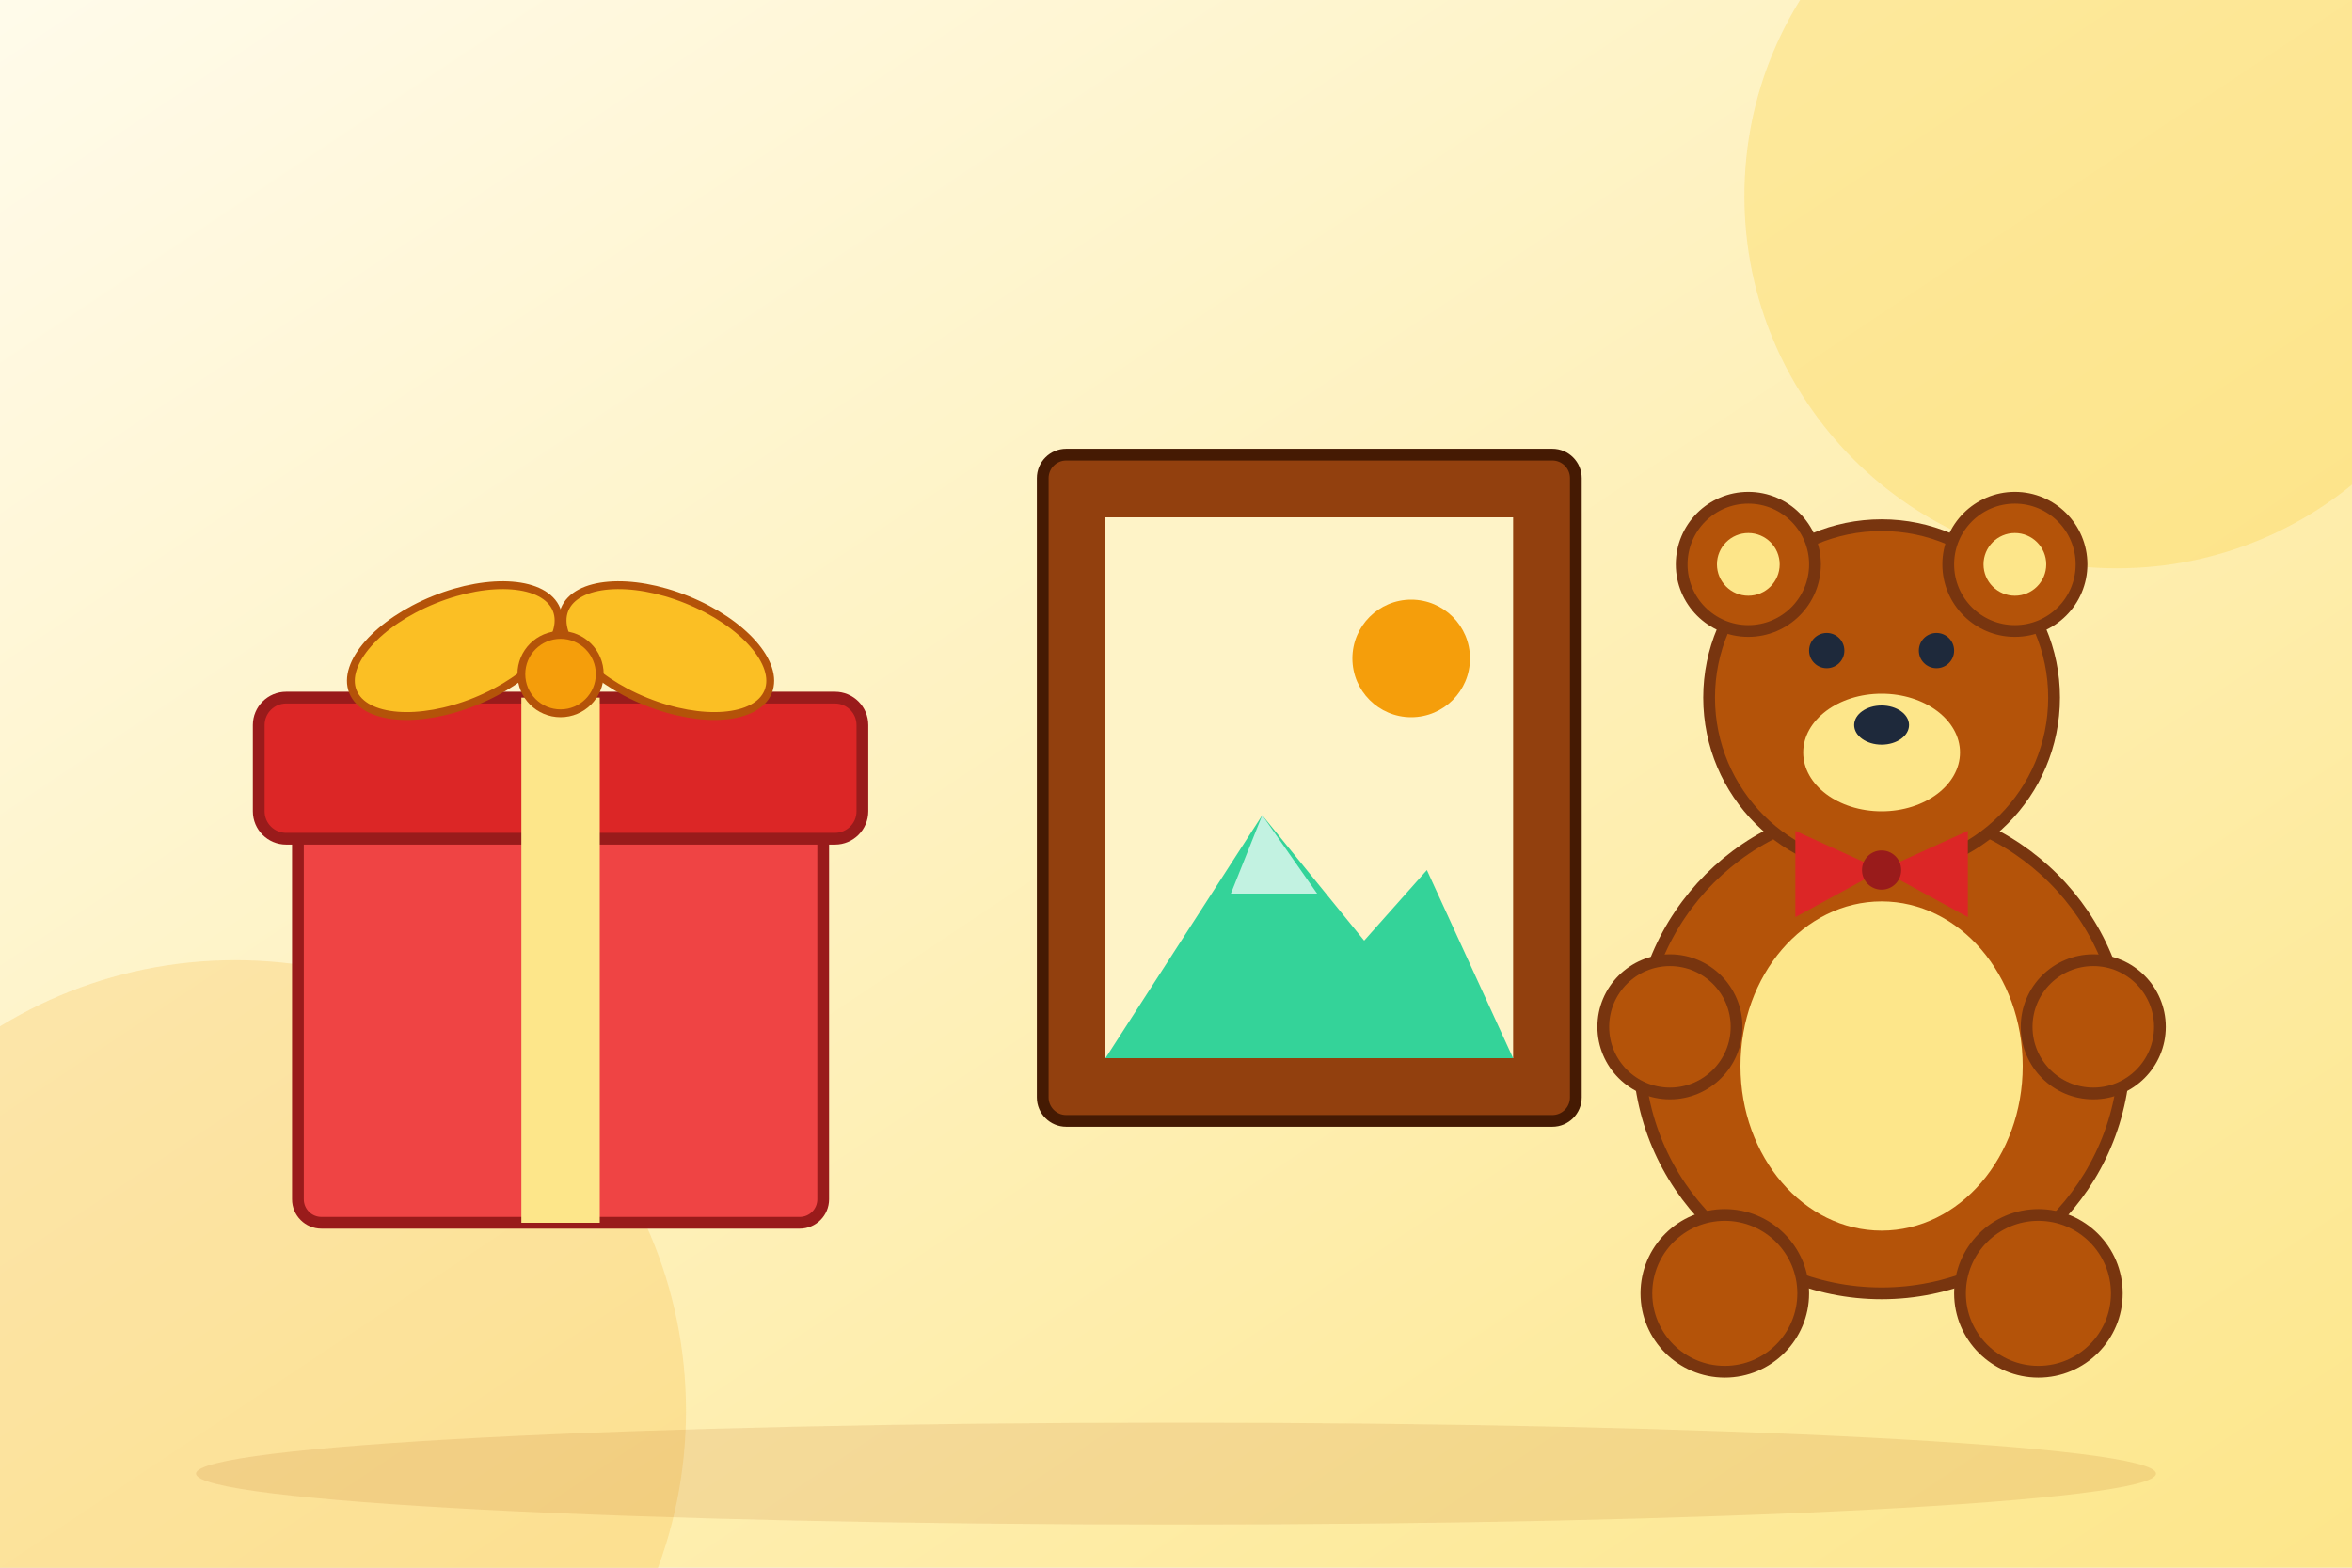
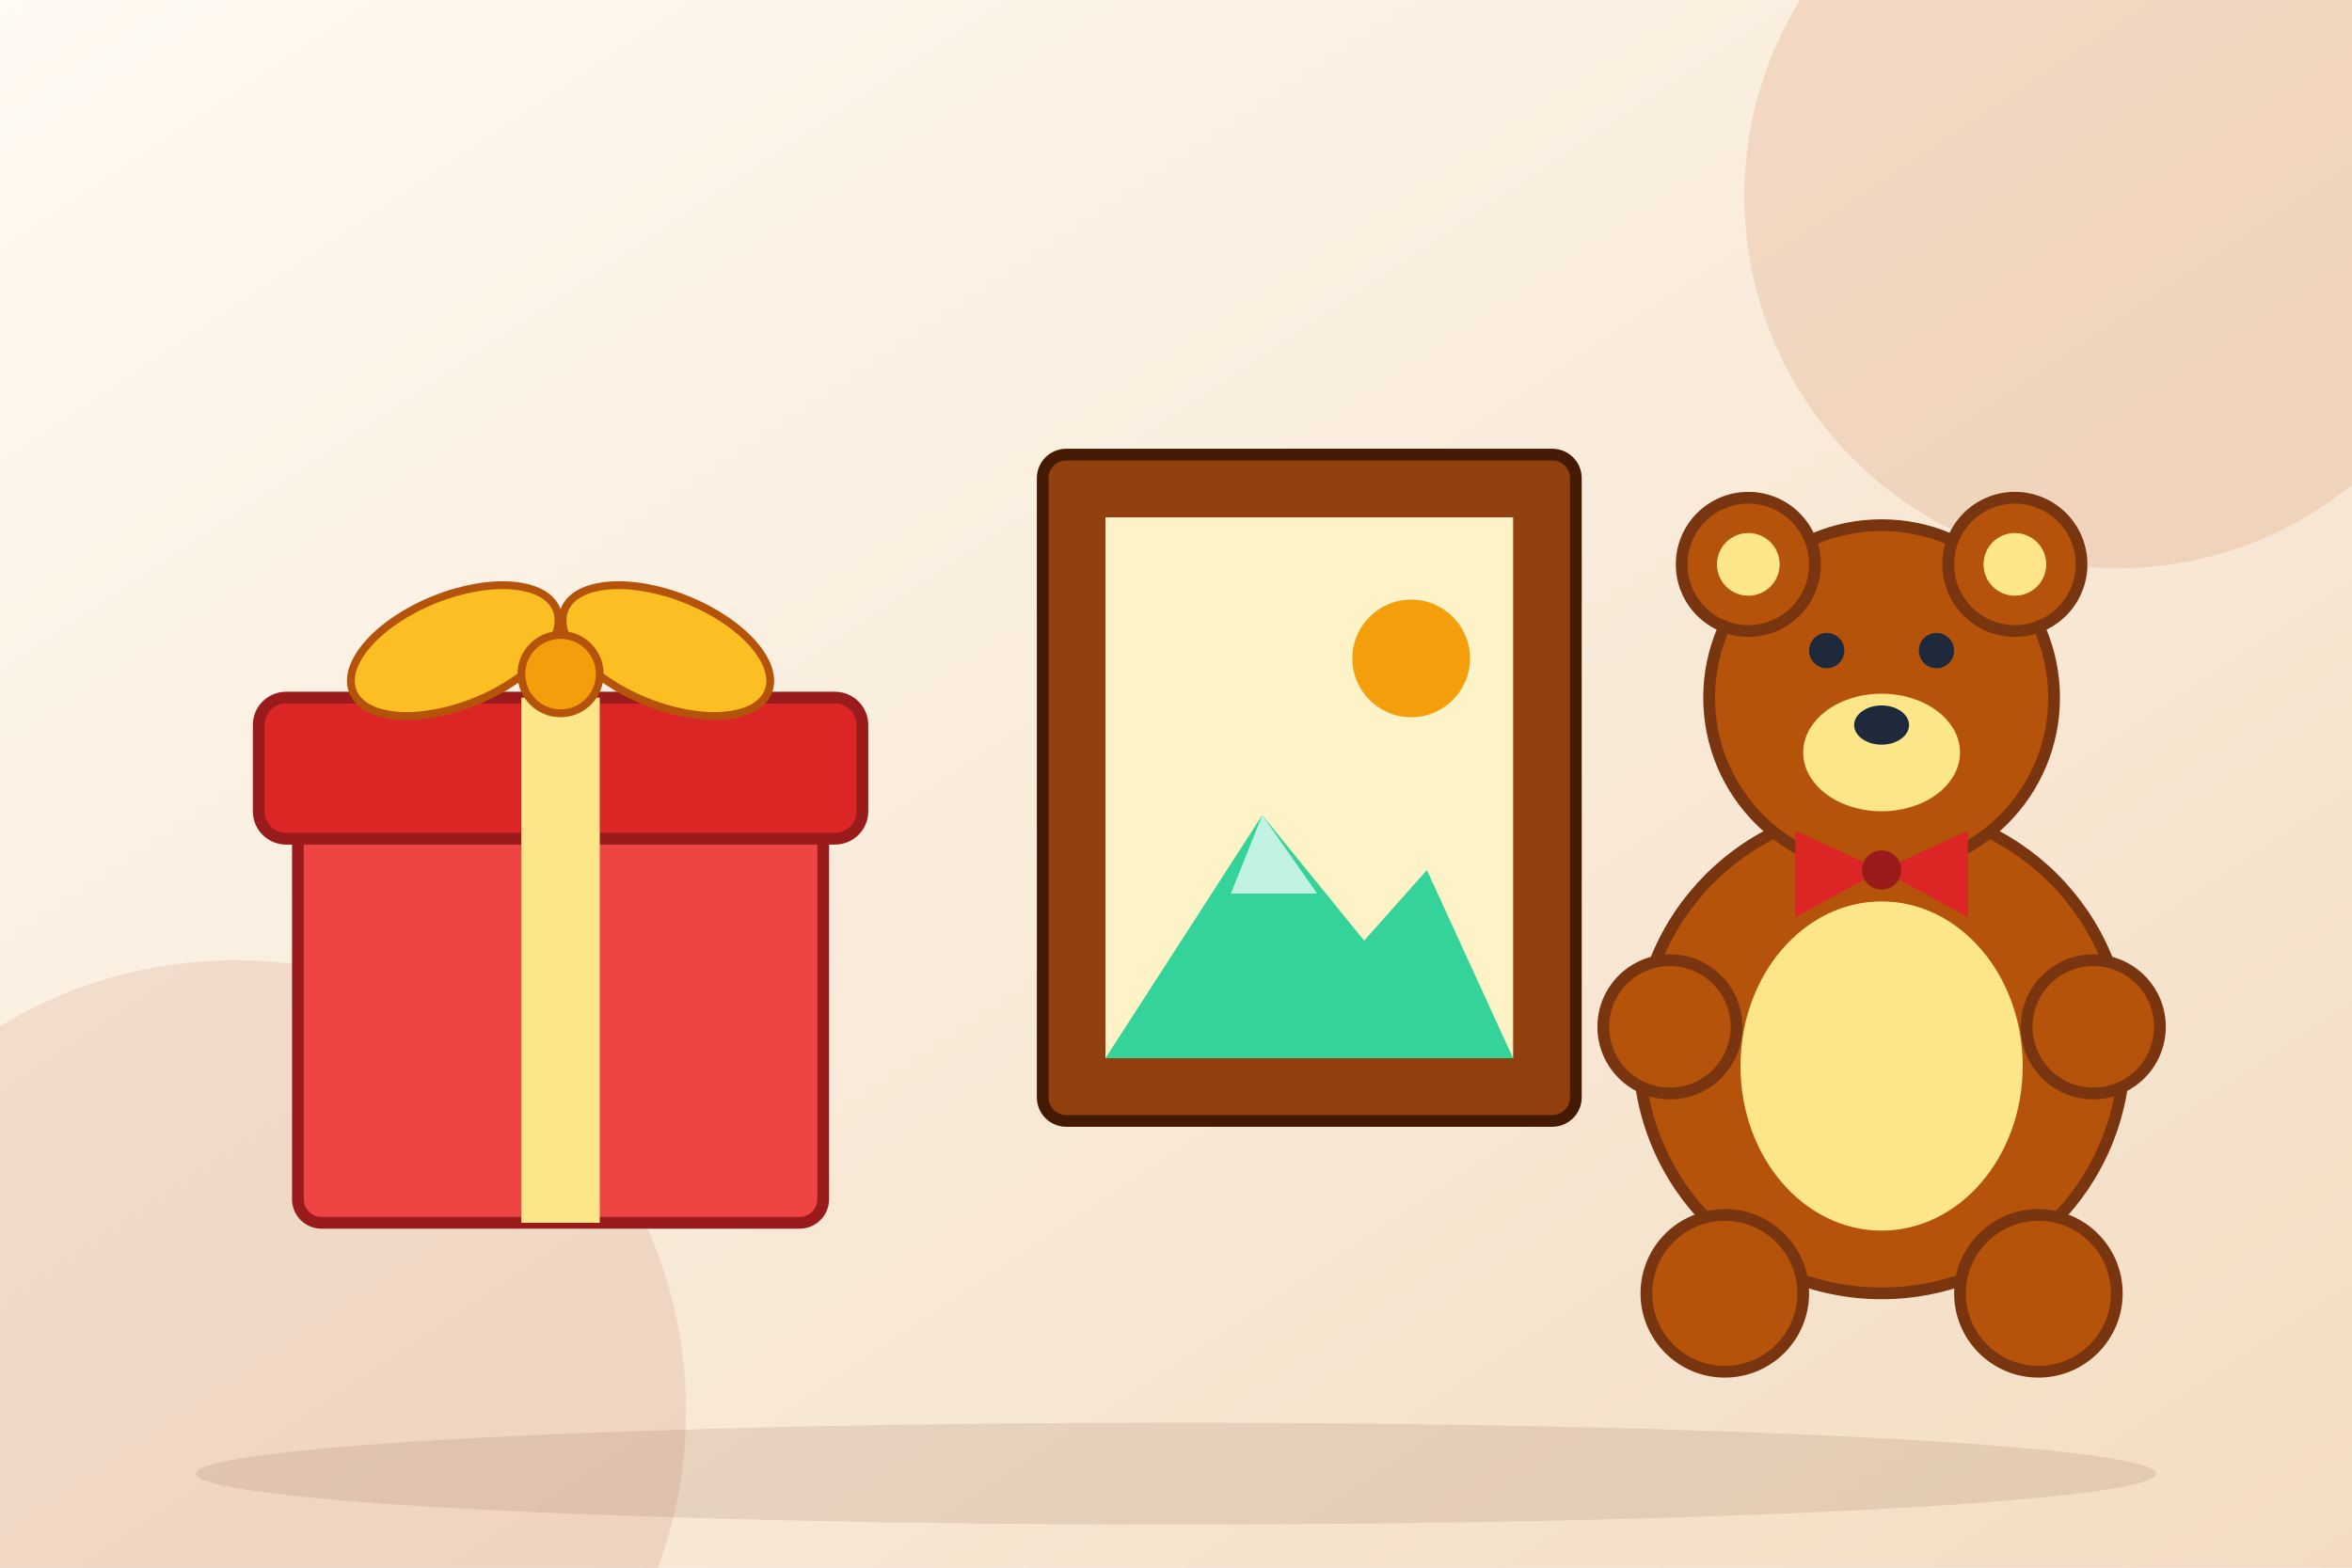
<svg xmlns="http://www.w3.org/2000/svg" viewBox="0 0 600 400" width="600" height="400">
  <defs>
    <linearGradient id="bg" x1="0" y1="0" x2="1" y2="1">
-       <stop offset="0" stop-color="#FFFBEB" />
-       <stop offset="1" stop-color="#FDE68A" />
+       <stop offset="0" stop-color="#FFFAF2" />
+       <stop offset="1" stop-color="#F3DCC2" />
    </linearGradient>
  </defs>
  <rect width="600" height="400" fill="url(#bg)" />
-   <circle cx="540" cy="50" r="95" fill="#FCD34D" opacity=".35" />
-   <circle cx="60" cy="360" r="115" fill="#F59E0B" opacity=".18" />
-   <ellipse cx="300" cy="376" rx="250" ry="13" fill="#B45309" opacity=".13" />
+   <circle cx="540" cy="50" r="95" fill="#E2AE8F" opacity=".35" />
+   <circle cx="60" cy="360" r="115" fill="#B9623F" opacity=".14" />
+   <ellipse cx="300" cy="376" rx="250" ry="13" fill="#6A3223" opacity=".12" />
  <rect x="76" y="206" width="134" height="106" rx="6" fill="#EF4444" stroke="#991B1B" stroke-width="3" />
  <rect x="66" y="178" width="154" height="36" rx="7" fill="#DC2626" stroke="#991B1B" stroke-width="3" />
  <rect x="133" y="178" width="20" height="134" fill="#FDE68A" />
  <ellipse cx="116" cy="166" rx="28" ry="14" fill="#FBBF24" stroke="#B45309" stroke-width="2" transform="rotate(-22 116 166)" />
  <ellipse cx="170" cy="166" rx="28" ry="14" fill="#FBBF24" stroke="#B45309" stroke-width="2" transform="rotate(22 170 166)" />
  <circle cx="143" cy="172" r="10" fill="#F59E0B" stroke="#B45309" stroke-width="2" />
  <rect x="266" y="116" width="136" height="170" rx="6" fill="#92400E" stroke="#451A03" stroke-width="3" />
  <rect x="282" y="132" width="104" height="138" fill="#FEF3C7" />
  <circle cx="360" cy="168" r="15" fill="#F59E0B" />
  <polygon points="282,270 322,208 348,240 364,222 386,270" fill="#34D399" />
  <polygon points="322,208 336,228 314,228" fill="#fff" opacity=".7" />
  <circle cx="480" cy="268" r="62" fill="#B45309" stroke="#78350F" stroke-width="3" />
  <ellipse cx="480" cy="272" rx="36" ry="42" fill="#FDE68A" />
  <circle cx="426" cy="262" r="17" fill="#B45309" stroke="#78350F" stroke-width="3" />
  <circle cx="534" cy="262" r="17" fill="#B45309" stroke="#78350F" stroke-width="3" />
  <circle cx="440" cy="330" r="20" fill="#B45309" stroke="#78350F" stroke-width="3" />
  <circle cx="520" cy="330" r="20" fill="#B45309" stroke="#78350F" stroke-width="3" />
  <circle cx="480" cy="178" r="44" fill="#B45309" stroke="#78350F" stroke-width="3" />
  <circle cx="446" cy="144" r="17" fill="#B45309" stroke="#78350F" stroke-width="3" />
  <circle cx="514" cy="144" r="17" fill="#B45309" stroke="#78350F" stroke-width="3" />
  <circle cx="446" cy="144" r="8" fill="#FDE68A" />
  <circle cx="514" cy="144" r="8" fill="#FDE68A" />
  <ellipse cx="480" cy="192" rx="20" ry="15" fill="#FDE68A" />
  <ellipse cx="480" cy="185" rx="7" ry="5" fill="#1E293B" />
  <circle cx="466" cy="166" r="4.5" fill="#1E293B" />
  <circle cx="494" cy="166" r="4.5" fill="#1E293B" />
  <polygon points="480,222 458,212 458,234" fill="#DC2626" />
  <polygon points="480,222 502,212 502,234" fill="#DC2626" />
  <circle cx="480" cy="222" r="5" fill="#991B1B" />
</svg>
